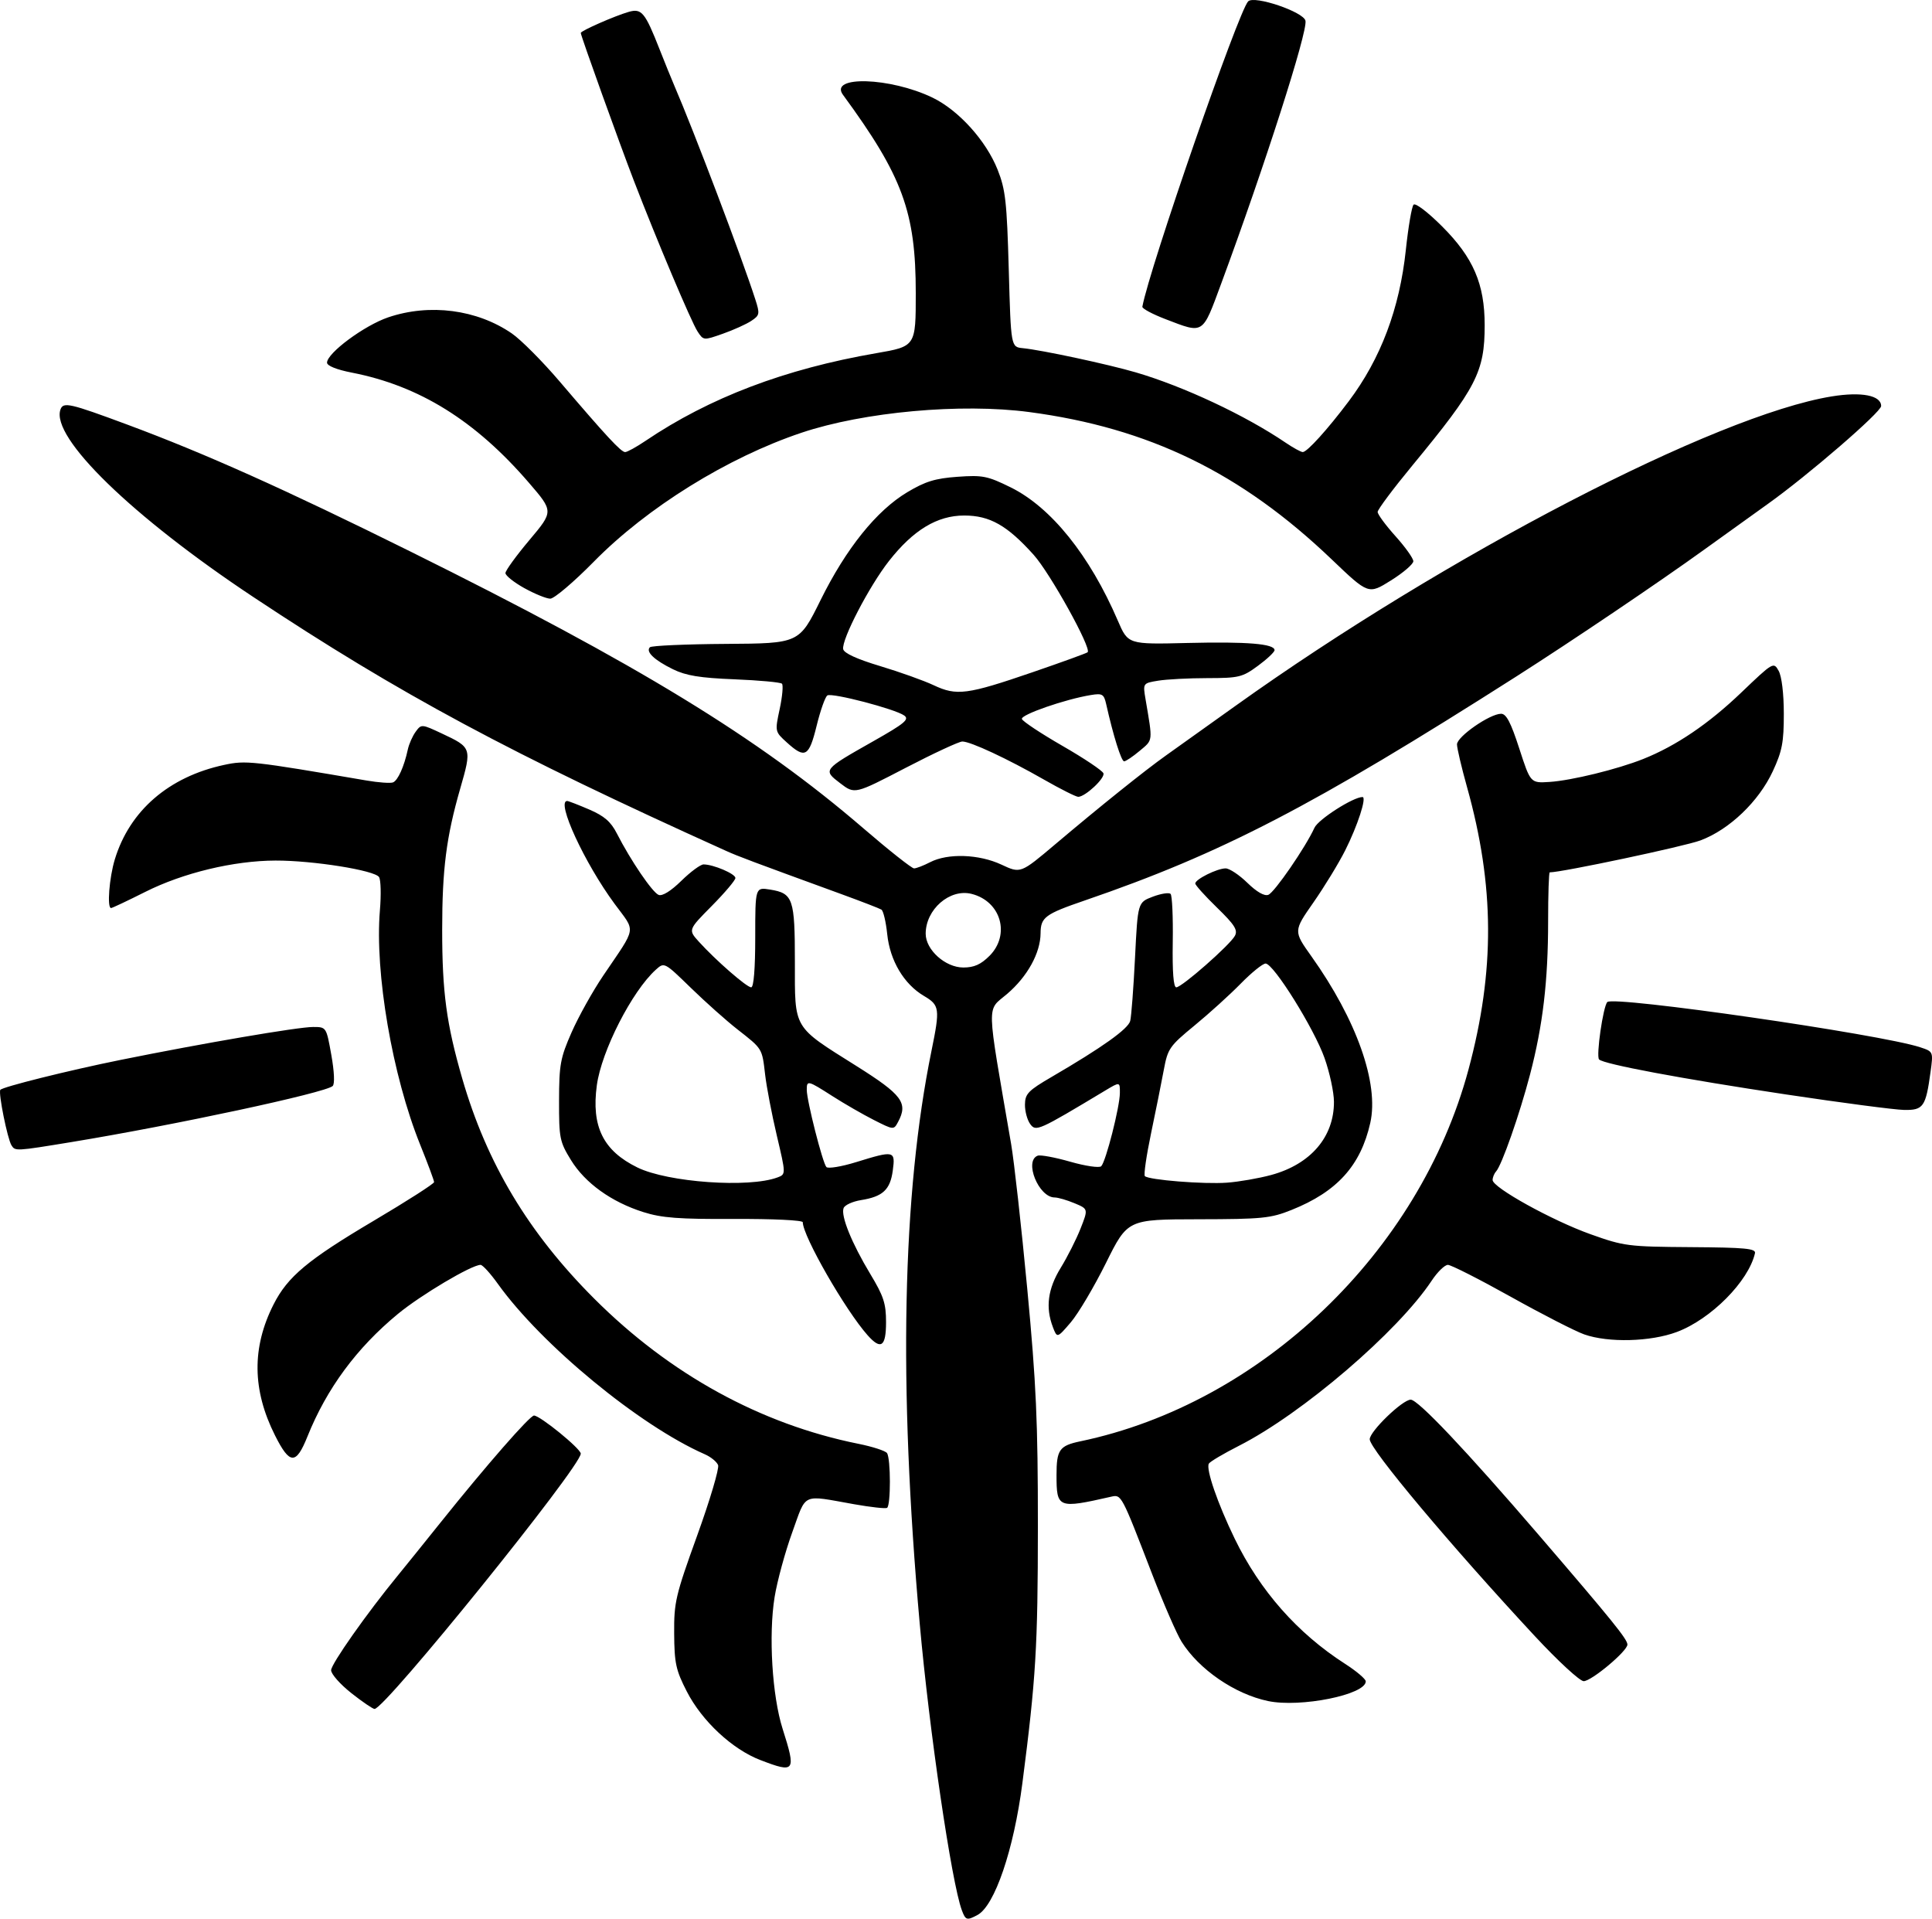
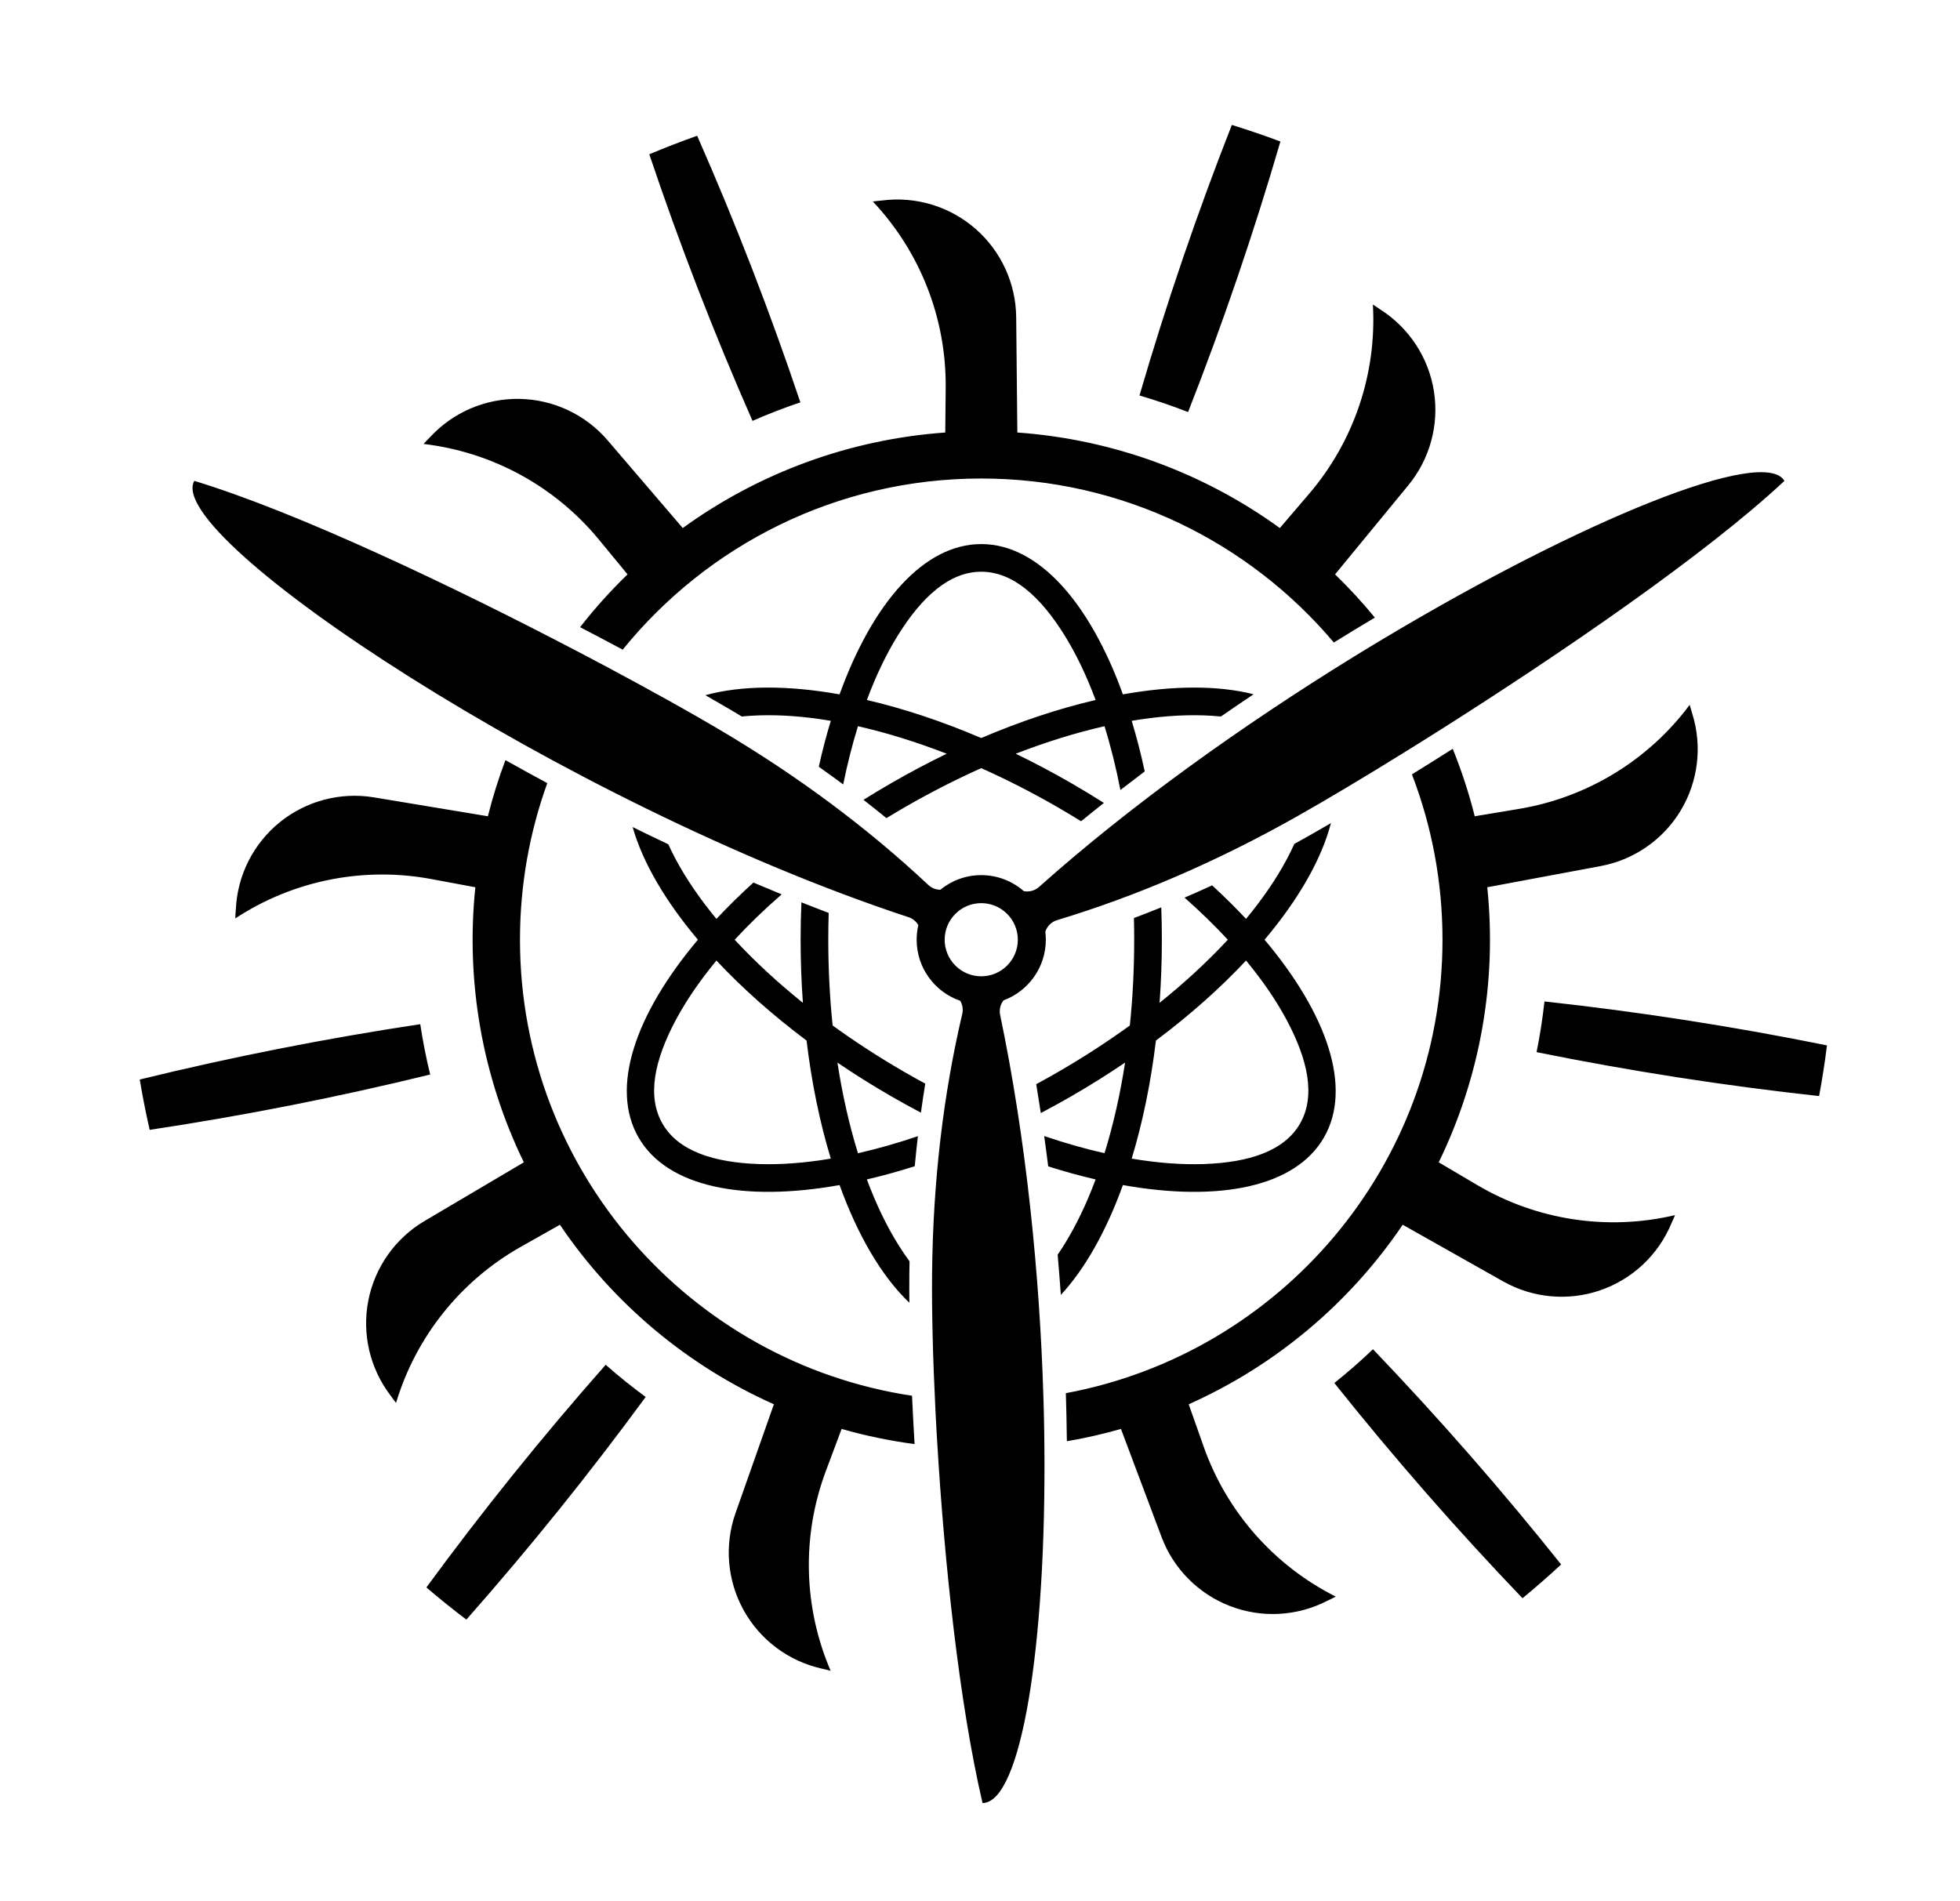
- <svg xmlns="http://www.w3.org/2000/svg" width="191.308mm" height="189.973mm" viewBox="0 0 191.308 189.973" version="1.1" id="svg5" xml:space="preserve">
-   <defs id="defs2" />
-   <g id="layer1" transform="translate(-9.518237,-46.37749)">
-     <path style="fill:#000000;stroke-width:0.393" d="m 104.758,235.509 c -1.013,-2.723 -3.218,-17.729 -4.168,-28.363 -2.121,-23.736 -1.735,-42.528 1.166,-56.727 0.855,-4.183 0.809,-4.511 -0.748,-5.43 -1.983,-1.17 -3.366,-3.497 -3.637,-6.12 -0.126,-1.217 -0.384,-2.309 -0.574,-2.427 -0.19,-0.118 -1.976,-0.808 -3.968,-1.535 -8.989,-3.28 -10.214,-3.74 -11.396,-4.273 C 60.055,120.988 49.092,115.103 34.639,105.515 22.597,97.526 14.518,89.673 15.507,86.92 c 0.276,-0.767 0.902,-0.625 6.664,1.517 7.681,2.855 15.529,6.374 27.954,12.532 22.581,11.192 34.469,18.454 44.877,27.416 2.54,2.187 4.801,3.975 5.025,3.975 0.224,0 0.94,-0.275 1.59,-0.612 1.754,-0.907 4.844,-0.801 7.071,0.242 1.888,0.884 1.888,0.884 5.336,-2.03 4.438,-3.751 8.86,-7.297 10.959,-8.788 0.912,-0.648 4.012,-2.86 6.888,-4.916 20.853,-14.907 47.552,-28.761 59.028,-30.629 2.946,-0.479 4.891,-0.1 4.891,0.954 0,0.603 -7.267,6.88 -11.246,9.712 -1.327,0.945 -4.153,2.975 -6.281,4.511 -4.418,3.189 -13.107,9.055 -18.59,12.549 -20.17,12.854 -29.183,17.531 -42.739,22.182 -3.946,1.354 -4.367,1.667 -4.378,3.254 -0.014,1.948 -1.302,4.281 -3.312,6 -2.051,1.753 -2.086,0.438 0.396,14.857 0.297,1.727 1.016,8.175 1.597,14.329 0.89,9.421 1.056,13.142 1.053,23.554 -0.003,11.879 -0.197,15.079 -1.537,25.424 -0.854,6.59 -2.741,12.123 -4.445,13.035 -1.053,0.563 -1.177,0.525 -1.55,-0.478 z m 2.734,-94.482 c 2.099,-2.099 1.145,-5.412 -1.771,-6.144 -2.154,-0.541 -4.541,1.534 -4.541,3.947 0,1.596 1.95,3.344 3.729,3.344 1.062,0 1.732,-0.298 2.582,-1.148 z M 84.811,220.649 c -2.785,-1.071 -5.784,-3.866 -7.283,-6.789 -1.084,-2.112 -1.232,-2.792 -1.253,-5.733 -0.022,-3.112 0.132,-3.767 2.278,-9.71 1.266,-3.505 2.198,-6.643 2.072,-6.972 -0.126,-0.329 -0.72,-0.814 -1.32,-1.077 -6.46,-2.837 -16.164,-10.83 -20.499,-16.886 -0.734,-1.026 -1.5,-1.865 -1.702,-1.865 -0.891,0 -5.905,2.976 -8.19,4.861 -4.081,3.366 -7.045,7.384 -8.953,12.136 -1.133,2.821 -1.75,2.799 -3.214,-0.117 -2.256,-4.491 -2.301,-8.7 -0.14,-12.964 1.394,-2.752 3.381,-4.411 9.908,-8.277 3.293,-1.95 5.987,-3.676 5.987,-3.834 0,-0.159 -0.621,-1.829 -1.381,-3.713 -2.754,-6.83 -4.505,-17.025 -3.984,-23.197 0.129,-1.528 0.092,-3.007 -0.082,-3.288 -0.415,-0.671 -6.53,-1.648 -10.256,-1.639 -4.13,0.01 -9.15,1.217 -12.901,3.104 -1.747,0.878 -3.269,1.597 -3.382,1.597 -0.412,0 -0.182,-2.993 0.369,-4.809 1.465,-4.829 5.351,-8.189 10.829,-9.364 2.152,-0.462 2.735,-0.398 14.102,1.546 1.181,0.202 2.357,0.286 2.614,0.188 0.485,-0.186 1.106,-1.564 1.472,-3.264 0.116,-0.54 0.466,-1.329 0.777,-1.755 0.559,-0.765 0.588,-0.763 2.581,0.171 2.975,1.394 2.988,1.433 1.831,5.454 -1.38,4.795 -1.788,7.99 -1.788,13.991 0,6.175 0.422,9.308 1.979,14.696 2.435,8.427 6.562,15.31 13.093,21.837 7.484,7.478 16.461,12.409 26.135,14.355 1.402,0.282 2.679,0.695 2.838,0.918 0.38,0.534 0.385,5.22 0.005,5.429 -0.162,0.089 -1.619,-0.072 -3.239,-0.359 -5.289,-0.937 -4.705,-1.202 -6.152,2.795 -0.703,1.943 -1.487,4.821 -1.742,6.394 -0.609,3.763 -0.244,9.786 0.791,13.038 1.356,4.262 1.241,4.423 -2.2,3.1 z m -40.518,-6.643 c -1.099,-0.869 -1.993,-1.884 -1.987,-2.257 0.011,-0.625 3.54,-5.64 6.566,-9.327 0.703,-0.857 2.621,-3.236 4.263,-5.287 4.538,-5.668 8.846,-10.599 9.261,-10.599 0.598,0 4.63,3.284 4.63,3.771 0,1.294 -19.373,25.279 -20.419,25.279 -0.174,0 -1.216,-0.711 -2.315,-1.579 z m 90.784,0.798 c -3.29,-0.691 -6.835,-3.124 -8.558,-5.875 -0.479,-0.765 -1.79,-3.776 -2.913,-6.69 -3.059,-7.937 -3.039,-7.9 -4.07,-7.666 -5.266,1.196 -5.4,1.143 -5.4,-2.148 0,-2.5 0.285,-2.905 2.355,-3.337 17.903,-3.738 33.572,-18.741 38.435,-36.8 2.635,-9.786 2.592,-18.214 -0.141,-27.975 -0.544,-1.943 -0.992,-3.846 -0.994,-4.229 -0.005,-0.768 3.256,-3.034 4.367,-3.034 0.515,0 0.962,0.855 1.798,3.435 1.113,3.435 1.113,3.435 2.992,3.315 2.18,-0.14 6.744,-1.258 9.289,-2.275 3.258,-1.303 6.454,-3.467 9.688,-6.561 3.178,-3.04 3.216,-3.062 3.718,-2.161 0.303,0.544 0.509,2.254 0.51,4.247 0.002,2.829 -0.164,3.696 -1.091,5.692 -1.39,2.994 -4.3,5.776 -7.16,6.846 -1.583,0.592 -13.717,3.164 -14.928,3.164 -0.088,0 -0.16,2.169 -0.16,4.819 0,5.937 -0.519,10.338 -1.792,15.202 -1.033,3.946 -2.795,8.974 -3.364,9.598 -0.187,0.205 -0.34,0.586 -0.34,0.846 0,0.746 5.896,4.009 9.696,5.366 3.314,1.183 3.72,1.236 9.933,1.278 5.396,0.037 6.456,0.138 6.349,0.605 -0.639,2.784 -4.359,6.531 -7.739,7.796 -2.599,0.973 -6.779,1.081 -9.168,0.239 -0.895,-0.316 -4.17,-1.994 -7.278,-3.729 -3.108,-1.735 -5.907,-3.155 -6.221,-3.155 -0.314,0 -1.034,0.701 -1.601,1.557 -3.341,5.048 -12.821,13.172 -19.086,16.355 -1.517,0.771 -2.859,1.564 -2.982,1.764 -0.318,0.515 0.866,3.953 2.567,7.453 2.498,5.141 6.206,9.344 10.908,12.365 1.134,0.728 2.061,1.513 2.061,1.744 0,1.32 -6.469,2.623 -9.679,1.949 z m 26.464,-6.383 c -8.368,-9.001 -16.392,-18.564 -16.392,-19.536 0,-0.784 3.248,-3.921 4.059,-3.921 0.728,0 5.459,4.999 12.638,13.351 7.332,8.531 8.82,10.37 8.82,10.897 0,0.646 -3.559,3.624 -4.331,3.624 -0.378,0 -2.535,-1.987 -4.794,-4.416 z M 95.429,178.585 c -2.208,-2.485 -6.418,-9.824 -6.418,-11.189 0,-0.201 -2.958,-0.343 -6.772,-0.325 -5.519,0.025 -7.189,-0.101 -9.024,-0.682 -3.156,-1 -5.759,-2.871 -7.158,-5.146 -1.119,-1.82 -1.189,-2.166 -1.181,-5.889 0.007,-3.568 0.128,-4.229 1.242,-6.762 0.679,-1.544 2.088,-4.071 3.133,-5.616 3.363,-4.974 3.245,-4.231 1.127,-7.104 -2.983,-4.046 -5.815,-10.187 -4.699,-10.187 0.122,0 1.103,0.379 2.181,0.843 1.494,0.643 2.145,1.207 2.743,2.379 1.361,2.667 3.522,5.843 4.136,6.079 0.367,0.141 1.221,-0.39 2.246,-1.396 0.91,-0.893 1.9,-1.623 2.2,-1.623 0.97,0 3.154,0.931 3.154,1.344 0,0.221 -1.054,1.466 -2.341,2.767 -2.341,2.366 -2.341,2.366 -1.274,3.544 1.67,1.843 4.734,4.515 5.177,4.515 0.252,0 0.401,-1.842 0.401,-4.959 0,-4.959 0,-4.959 1.471,-4.72 2.279,0.37 2.455,0.886 2.455,7.18 0,6.714 -0.243,6.303 6.085,10.282 4.547,2.859 5.142,3.658 4.133,5.544 -0.429,0.801 -0.437,0.801 -2.393,-0.19 -1.079,-0.547 -2.92,-1.607 -4.09,-2.355 -2.468,-1.579 -2.558,-1.601 -2.558,-0.63 0,1.071 1.575,7.261 1.944,7.642 0.173,0.179 1.504,-0.042 2.956,-0.491 3.77,-1.164 3.883,-1.138 3.617,0.839 -0.255,1.899 -0.987,2.58 -3.144,2.925 -0.834,0.133 -1.611,0.489 -1.726,0.791 -0.294,0.765 0.806,3.479 2.645,6.529 1.319,2.187 1.558,2.918 1.558,4.764 0,2.433 -0.5,2.789 -1.826,1.297 z m -8.921,-15.626 c 0.834,-0.315 0.834,-0.315 -0.067,-4.136 -0.496,-2.102 -1.017,-4.82 -1.159,-6.041 -0.305,-2.624 -0.249,-2.533 -2.749,-4.488 -1.08,-0.844 -3.149,-2.688 -4.599,-4.098 -2.636,-2.563 -2.636,-2.563 -3.478,-1.802 -2.358,2.13 -5.379,8.049 -5.839,11.443 -0.554,4.084 0.629,6.479 4.02,8.138 3.016,1.476 11.053,2.045 13.87,0.983 z m 27.267,14.815 c -0.746,-1.938 -0.501,-3.788 0.775,-5.862 0.66,-1.073 1.544,-2.823 1.965,-3.89 0.765,-1.94 0.765,-1.94 -0.599,-2.509 -0.75,-0.313 -1.634,-0.57 -1.965,-0.57 -1.582,0 -3.052,-3.616 -1.681,-4.137 0.27,-0.102 1.72,0.166 3.223,0.597 1.512,0.433 2.882,0.633 3.068,0.448 0.46,-0.46 1.84,-5.875 1.848,-7.252 0.007,-1.118 0.007,-1.118 -1.465,-0.234 -6.626,3.982 -6.849,4.081 -7.416,3.306 -0.293,-0.401 -0.527,-1.27 -0.518,-1.931 0.014,-1.062 0.321,-1.379 2.65,-2.737 5.015,-2.925 7.573,-4.748 7.774,-5.543 0.111,-0.439 0.325,-3.259 0.475,-6.266 0.273,-5.467 0.273,-5.467 1.754,-6.03 0.815,-0.309 1.609,-0.434 1.767,-0.277 0.157,0.157 0.254,2.303 0.215,4.768 -0.046,2.961 0.072,4.482 0.349,4.482 0.548,0 5.318,-4.191 5.805,-5.101 0.306,-0.572 -0.025,-1.093 -1.774,-2.794 -1.183,-1.15 -2.151,-2.224 -2.151,-2.387 0,-0.415 2.172,-1.495 3.006,-1.495 0.379,0 1.347,0.642 2.151,1.427 0.928,0.906 1.686,1.34 2.078,1.19 0.609,-0.234 3.691,-4.713 4.569,-6.641 0.379,-0.831 3.835,-3.042 4.756,-3.042 0.438,0 -0.48,2.831 -1.712,5.28 -0.646,1.284 -2.064,3.608 -3.151,5.165 -1.975,2.829 -1.975,2.829 -0.202,5.32 4.485,6.297 6.715,12.605 5.834,16.505 -0.955,4.232 -3.289,6.812 -7.798,8.616 -2.07,0.829 -2.886,0.91 -9.25,0.921 -6.98,0.012 -6.98,0.012 -9.122,4.326 -1.178,2.372 -2.749,5.02 -3.489,5.884 -1.346,1.57 -1.346,1.57 -1.771,0.465 z m 21.617,-15.057 c 3.909,-1.063 6.232,-3.774 6.215,-7.255 -0.004,-0.939 -0.422,-2.88 -0.928,-4.314 -1.032,-2.924 -5.05,-9.367 -5.841,-9.367 -0.283,0 -1.391,0.895 -2.462,1.989 -1.071,1.094 -3.13,2.961 -4.576,4.148 -2.475,2.034 -2.651,2.288 -3.041,4.39 -0.227,1.227 -0.793,4.045 -1.258,6.263 -0.464,2.218 -0.743,4.134 -0.618,4.258 0.381,0.381 5.845,0.817 8.133,0.649 1.188,-0.087 3.157,-0.43 4.376,-0.761 z M 10.654,159.778 c -0.398,-0.644 -1.309,-5.16 -1.106,-5.487 0.176,-0.285 6.762,-1.927 11.885,-2.963 8.211,-1.661 17.589,-3.265 19.084,-3.265 1.314,0 1.314,0 1.808,2.761 0.297,1.664 0.351,2.89 0.134,3.086 -0.747,0.675 -15.629,3.866 -25.877,5.549 -5.525,0.907 -5.562,0.909 -5.927,0.319 z m 175.715,-5.036 c -10.342,-1.553 -18.064,-2.999 -18.51,-3.467 -0.309,-0.324 0.398,-5.243 0.817,-5.682 0.605,-0.636 27.067,3.188 30.974,4.476 1.307,0.431 1.307,0.431 1.031,2.451 -0.472,3.45 -0.71,3.791 -2.623,3.756 -0.923,-0.017 -6.183,-0.707 -11.689,-1.534 z m -73.482,-31.177 c -3.627,-2.072 -7.263,-3.768 -8.078,-3.768 -0.327,0 -2.858,1.176 -5.625,2.614 -5.03,2.614 -5.03,2.614 -6.46,1.523 -1.742,-1.329 -1.74,-1.331 3.291,-4.178 3.083,-1.745 3.568,-2.148 3.044,-2.53 -0.876,-0.64 -7.145,-2.28 -7.613,-1.991 -0.212,0.131 -0.69,1.477 -1.061,2.99 -0.757,3.091 -1.141,3.308 -2.947,1.672 -1.192,-1.08 -1.192,-1.08 -0.713,-3.324 0.263,-1.234 0.364,-2.359 0.223,-2.5 -0.141,-0.141 -2.251,-0.336 -4.691,-0.434 -3.445,-0.139 -4.809,-0.362 -6.11,-1 -1.844,-0.905 -2.714,-1.735 -2.275,-2.174 0.157,-0.157 3.547,-0.307 7.533,-0.333 7.248,-0.048 7.248,-0.048 9.358,-4.318 2.536,-5.133 5.547,-8.88 8.599,-10.703 1.788,-1.068 2.764,-1.367 4.967,-1.525 2.494,-0.178 2.969,-0.084 5.261,1.044 4,1.969 7.838,6.74 10.615,13.197 1.014,2.358 1.014,2.358 6.897,2.214 5.913,-0.144 8.623,0.079 8.623,0.711 0,0.187 -0.741,0.886 -1.648,1.552 -1.536,1.13 -1.875,1.212 -5.005,1.216 -1.847,0.002 -4.04,0.117 -4.874,0.255 -1.516,0.25 -1.516,0.25 -1.243,1.86 0.718,4.232 0.748,3.967 -0.573,5.078 -0.684,0.575 -1.383,1.046 -1.554,1.046 -0.278,0 -1.071,-2.527 -1.77,-5.642 -0.228,-1.015 -0.379,-1.107 -1.513,-0.923 -2.544,0.413 -6.978,1.952 -6.837,2.374 0.079,0.238 1.893,1.439 4.03,2.669 2.137,1.23 3.957,2.45 4.044,2.71 0.162,0.486 -1.787,2.308 -2.49,2.328 -0.216,0.007 -1.75,-0.764 -3.408,-1.711 z m -1.12,-10.629 c 2.907,-0.997 5.36,-1.888 5.451,-1.978 0.402,-0.402 -3.72,-7.837 -5.351,-9.65 -2.619,-2.914 -4.34,-3.887 -6.872,-3.887 -2.672,0 -5.041,1.432 -7.454,4.507 -1.956,2.492 -4.712,7.802 -4.529,8.726 0.079,0.397 1.364,0.986 3.655,1.674 1.943,0.584 4.328,1.436 5.3,1.894 2.283,1.077 3.304,0.943 9.801,-1.286 z m -50.334,-8.328 c -1.026,-0.571 -1.865,-1.24 -1.865,-1.488 0,-0.247 1.072,-1.724 2.382,-3.28 C 64.332,97.01 64.332,97.01 61.888,94.173 56.593,88.026 51.044,84.575 44.355,83.272 c -1.497,-0.292 -2.454,-0.676 -2.454,-0.985 0,-0.95 3.7,-3.69 6.063,-4.49 4.104,-1.389 8.786,-0.777 12.237,1.597 0.901,0.62 3.026,2.754 4.722,4.742 4.651,5.452 6.091,7.004 6.498,7.004 0.203,0 1.108,-0.499 2.011,-1.108 6.348,-4.286 13.81,-7.122 22.84,-8.682 3.926,-0.678 3.926,-0.678 3.926,-5.946 0,-8.036 -1.3,-11.579 -7.208,-19.639 -1.411,-1.926 4.685,-1.736 8.858,0.275 2.593,1.25 5.314,4.262 6.458,7.147 0.779,1.965 0.913,3.174 1.101,9.893 0.213,7.655 0.213,7.655 1.391,7.771 1.885,0.186 8.425,1.588 11.195,2.399 4.742,1.39 10.84,4.251 14.831,6.96 0.752,0.51 1.515,0.928 1.695,0.928 0.429,0 2.456,-2.24 4.555,-5.033 3.168,-4.216 5.034,-9.165 5.652,-14.988 0.241,-2.267 0.584,-4.28 0.764,-4.474 0.184,-0.199 1.417,0.74 2.835,2.159 3.084,3.087 4.207,5.695 4.207,9.774 0,4.623 -0.813,6.199 -7.164,13.895 -1.889,2.289 -3.435,4.357 -3.435,4.596 0,0.239 0.795,1.318 1.767,2.399 0.972,1.081 1.767,2.197 1.767,2.481 0,0.284 -1,1.142 -2.222,1.906 -2.222,1.39 -2.222,1.39 -5.865,-2.092 -8.965,-8.57 -18.082,-13.011 -29.943,-14.584 -6.75,-0.895 -16.382,-0.021 -22.55,2.046 -7.324,2.455 -15.29,7.399 -20.566,12.766 -1.987,2.021 -3.931,3.67 -4.318,3.665 -0.388,-0.005 -1.544,-0.477 -2.57,-1.047 z M 78.59,79.196 c -0.622,-0.949 -4.019,-8.991 -6.314,-14.947 -1.433,-3.72 -5.25,-14.34 -5.25,-14.609 0,-0.21 3.369,-1.691 4.746,-2.086 1.284,-0.368 1.616,0.036 3.072,3.74 0.509,1.295 1.155,2.885 1.434,3.533 1.941,4.497 6.697,17.044 8.027,21.179 0.468,1.455 0.444,1.587 -0.396,2.145 -0.492,0.327 -1.758,0.898 -2.812,1.27 -1.911,0.673 -1.919,0.672 -2.507,-0.224 z m 46.34,-1.218 c -1.295,-0.496 -2.328,-1.049 -2.295,-1.23 0.704,-3.83 9.513,-29.251 10.477,-30.236 0.604,-0.616 5.505,1.046 5.676,1.925 0.216,1.11 -4.035,14.364 -8.345,26.019 -1.89,5.111 -1.692,4.985 -5.513,3.522 z" id="path195" />
+ <svg xmlns="http://www.w3.org/2000/svg" width="100%" height="100%" viewBox="0 0 729 707" version="1.1" xml:space="preserve" style="fill-rule:evenodd;clip-rule:evenodd;stroke-linejoin:round;stroke-miterlimit:2;">
+   <g transform="matrix(1,0,0,1,-8351,-319)">
+     <g transform="matrix(2.06957,0,0,1,-6139.49,0)">
+       <rect id="Artboard3" x="5757.28" y="0" width="1832.95" height="2480.32" style="fill:none;" />
+       <g id="Artboard31">
+         <g transform="matrix(0.483192,0,0,1,2966.55,0)">
+           <path d="M8865.83,556.439C8939.77,512.223 9007.13,484.92 9014.71,497.876C8985.33,525.372 8930.67,562.698 8886.06,590.899L8886.02,590.924L8885.88,591.011L8884.72,591.742L8884.28,592.023L8884.1,592.135L8883.86,592.287L8883.2,592.703L8882.45,593.175L8882.19,593.335L8882.04,593.43L8881.68,593.657L8880.36,594.485L8880.29,594.53C8879.69,594.907 8879.09,595.282 8878.49,595.657L8878.43,595.697L8878.22,595.828L8877.19,596.47L8876.76,596.736L8876.56,596.859L8876.31,597.017L8875.71,597.391L8874.98,597.846L8874.72,598.008L8874.57,598.099C8858.34,608.186 8844.01,616.706 8833.57,622.605C8803.07,639.82 8773.33,652.456 8744.22,661.257C8742.09,661.891 8740.48,663.518 8739.81,665.534C8739.93,666.524 8739.99,667.532 8739.99,668.554C8739.99,678.897 8733.44,687.721 8724.27,691.102C8723.09,692.601 8722.59,694.582 8723,696.542C8732.69,742.873 8737.71,793.041 8739.09,838.566C8739.14,840.057 8739.18,841.543 8739.22,843.023L8739.22,843.062L8739.22,843.108C8739.26,844.562 8739.29,846.01 8739.32,847.462L8739.32,847.524L8739.32,847.6C8739.35,849.041 8739.38,850.475 8739.4,851.897L8739.4,851.952L8739.4,852.022C8739.42,853.47 8739.44,854.912 8739.45,856.343C8740.2,931.303 8730.84,989.611 8716.45,989.691C8707.73,952.247 8702.23,899.84 8699.57,855.055L8699.55,854.819L8699.53,854.501L8699.5,853.849L8699.44,852.869L8699.42,852.552L8699.41,852.426C8699.38,851.761 8699.34,851.097 8699.3,850.436L8699.29,850.298L8699.28,849.978L8699.23,849.054L8699.19,848.366L8699.17,848.058L8699.16,847.849C8699.12,847.177 8699.09,846.506 8699.05,845.835L8698.98,844.326L8698.95,843.809L8698.94,843.625L8698.93,843.422C8697.96,823.98 8697.56,806.469 8697.68,792.953C8698.02,757.915 8701.96,725.82 8708.9,696.192C8709.31,694.474 8709.01,692.721 8708.16,691.275C8698.73,688.031 8691.95,679.078 8691.95,668.554C8691.95,666.682 8692.16,664.86 8692.57,663.111C8691.77,661.751 8690.49,660.683 8688.91,660.167C8561.2,618.12 8411.41,518.712 8423.28,497.876C8461.87,509.595 8519.95,537.311 8565.6,561.204L8565.7,561.256L8565.85,561.332L8566.67,561.76L8567.56,562.227L8567.7,562.301L8567.78,562.345C8569.06,563.018 8570.33,563.687 8571.59,564.353L8571.63,564.374L8571.74,564.431L8572.83,565.008L8573.4,565.31L8573.57,565.401L8573.76,565.498L8574.35,565.811L8575.29,566.314L8575.5,566.423L8575.59,566.47C8576.19,566.793 8576.8,567.116 8577.4,567.438C8593.71,576.142 8607.85,584.053 8618.1,590.104C8648.26,607.905 8674.07,627.344 8696.25,648.155C8697.5,649.338 8699.12,649.957 8700.75,649.974C8704.9,646.574 8710.2,644.532 8715.97,644.532C8722.03,644.532 8727.56,646.777 8731.79,650.479C8733.79,650.865 8735.91,650.321 8737.5,648.895C8771.76,618.297 8813.52,588.576 8854.17,563.516L8854.32,563.423L8854.47,563.332L8855,563.007L8856.16,562.292L8856.22,562.255L8856.24,562.244C8856.84,561.877 8857.43,561.512 8858.03,561.149L8858.12,561.094L8858.33,560.968L8859.18,560.451L8859.78,560.08L8860.02,559.94L8860.19,559.835C8861.35,559.133 8862.5,558.435 8863.65,557.744L8863.8,557.652L8864.05,557.501L8864.73,557.095L8865.45,556.666L8865.69,556.519L8865.83,556.439ZM8539,601.751C8544.11,604.616 8549.3,607.47 8554.57,610.304C8548,628.499 8544.41,648.111 8544.41,668.554C8544.41,754.492 8607.74,825.756 8690.23,838.192C8690.49,844.006 8690.81,850.018 8691.18,856.169C8682.05,854.961 8672.97,853.082 8664.04,850.532C8664.04,850.532 8661.03,858.583 8658.18,866.18C8649.16,890.248 8649.8,916.873 8659.95,940.483C8659.95,940.484 8659.96,940.485 8659.96,940.487C8659.1,940.309 8657.96,940.032 8656.61,939.674C8644.27,936.912 8633.71,929.003 8627.59,917.943C8621.47,906.884 8620.38,893.734 8624.59,881.816C8631.78,861.374 8638.85,841.362 8638.85,841.362C8606.61,826.964 8579.04,803.83 8559.26,774.577C8559.26,774.577 8551.77,778.805 8544.71,782.794C8522.33,795.434 8505.7,816.238 8498.31,840.856C8498.31,840.857 8498.31,840.858 8498.31,840.859C8497.76,840.171 8497.07,839.228 8496.26,838.084C8488.59,828.04 8485.58,815.192 8488,802.785C8490.42,790.379 8498.04,779.602 8508.92,773.178C8527.58,762.144 8545.85,751.358 8545.85,751.358C8530.41,719.603 8524.16,684.16 8527.81,649.038C8527.81,649.038 8519.36,647.465 8511.38,645.98C8486.11,641.276 8460,646.526 8438.52,660.631C8438.51,660.632 8438.51,660.632 8438.51,660.633C8438.54,659.756 8438.61,658.589 8438.73,657.194C8439.31,644.568 8445.26,632.792 8455.09,624.844C8464.92,616.896 8477.68,613.535 8490.15,615.611C8511.53,619.148 8532.47,622.634 8532.47,622.634C8534.25,615.53 8536.43,608.558 8539,601.751ZM8509.6,909.49C8514.43,913.628 8519.39,917.62 8524.47,921.459C8547.95,894.857 8570.18,867.248 8591.16,838.632C8586.02,834.868 8581.06,830.875 8576.29,826.663C8552.81,853.265 8530.58,880.874 8509.6,909.49ZM8891.34,597.544C8894.63,605.68 8897.37,614.06 8899.52,622.634C8899.52,622.634 8908,621.222 8916,619.889C8941.36,615.667 8964.1,601.803 8979.46,581.199C8979.46,581.199 8979.47,581.198 8979.47,581.197C8979.74,582.029 8980.07,583.152 8980.44,584.503C8984.21,596.566 8982.64,609.668 8976.13,620.498C8969.61,631.329 8958.77,638.851 8946.34,641.165C8925.04,645.154 8904.18,649.038 8904.18,649.038C8907.83,684.16 8901.58,719.603 8886.13,751.358C8886.13,751.358 8893.54,755.727 8900.52,759.851C8922.66,772.914 8948.99,776.91 8974.01,771.004C8974.01,771.005 8974.01,771.004 8974.01,771.004C8973.69,771.819 8973.22,772.89 8972.63,774.16C8967.77,785.828 8958.14,794.857 8946.19,798.964C8934.24,803.072 8921.1,801.865 8910.09,795.65C8891.21,785.014 8872.73,774.577 8872.73,774.577C8852.95,803.83 8825.38,826.964 8793.14,841.362C8793.14,841.362 8796,849.468 8798.7,857.118C8807.26,881.354 8824.86,901.341 8847.82,912.896C8847.83,912.898 8847.83,912.898 8847.83,912.899C8847.06,913.315 8846.01,913.833 8844.74,914.428C8833.52,920.241 8820.34,920.972 8808.54,916.434C8796.75,911.897 8787.45,902.526 8783.02,890.69C8775.39,870.406 8767.94,850.532 8767.94,850.532C8761.3,852.428 8754.58,853.954 8747.82,855.108C8747.75,849.241 8747.63,843.276 8747.44,837.229C8827.12,822.434 8887.53,752.494 8887.53,668.554C8887.53,646.88 8883.5,626.14 8876.16,607.048C8881.05,604.021 8886.13,600.843 8891.34,597.544ZM8917.29,913.508C8922.2,909.466 8926.99,905.278 8931.66,900.948C8909.53,873.204 8886.2,846.517 8861.67,820.886C8857.07,825.288 8852.27,829.479 8847.3,833.447C8869.42,861.191 8892.75,887.878 8917.29,913.508ZM8586.31,626.648C8590.7,628.811 8595.13,630.948 8599.58,633.053C8600.42,634.906 8601.35,636.783 8602.36,638.681C8606.22,645.907 8611.31,653.342 8617.48,660.807C8621.72,656.277 8626.31,651.761 8631.24,647.297C8634.74,648.787 8638.24,650.249 8641.74,651.682C8635.36,657.233 8629.51,662.884 8624.27,668.554C8631.61,676.491 8640.13,684.388 8649.64,692.03C8649.08,684.391 8648.79,676.547 8648.79,668.554C8648.79,663.863 8648.89,659.223 8649.09,654.645C8652.47,655.99 8655.85,657.305 8659.23,658.588C8659.13,661.88 8659.08,665.204 8659.08,668.554C8659.08,679.528 8659.64,690.212 8660.7,700.463C8669.05,706.511 8678.02,712.339 8687.52,717.826C8690.07,719.293 8692.61,720.715 8695.15,722.092C8694.57,725.656 8694.03,729.253 8693.53,732.882C8689.81,730.927 8686.09,728.877 8682.38,726.733C8675.46,722.737 8668.81,718.562 8662.48,714.257C8664.34,726.321 8666.92,737.645 8670.12,747.973C8677.32,746.339 8684.78,744.223 8692.41,741.636C8691.98,745.325 8691.59,749.048 8691.24,752.808C8685.18,754.736 8679.23,756.376 8673.43,757.725C8676.81,766.803 8680.71,774.924 8685.04,781.878C8686.42,784.106 8687.85,786.213 8689.3,788.183C8689.27,789.737 8689.25,791.301 8689.23,792.871C8689.2,796.215 8689.2,799.8 8689.24,803.59C8679.02,793.858 8670.11,778.715 8663.28,759.816C8627.64,766.181 8599.19,760.625 8588.52,742.14C8577.84,723.654 8587.26,696.242 8610.59,668.554C8598.41,654.101 8590.02,639.723 8586.31,626.648ZM8846.03,625.194C8842.54,638.649 8833.99,653.561 8821.35,668.554C8844.69,696.242 8854.1,723.654 8843.43,742.14C8832.75,760.625 8804.31,766.181 8768.66,759.816C8762.48,776.924 8754.59,790.954 8745.58,800.679C8745.22,795.718 8744.83,790.732 8744.39,785.728C8745.24,784.489 8746.08,783.205 8746.9,781.878C8751.23,774.924 8755.13,766.803 8758.51,757.725C8752.77,756.391 8746.88,754.77 8740.88,752.867C8740.41,749.103 8739.91,745.341 8739.38,741.585C8747.06,744.194 8754.57,746.328 8761.82,747.973C8765.02,737.644 8767.61,726.32 8769.47,714.257C8763.13,718.562 8756.48,722.737 8749.56,726.733C8745.75,728.932 8741.94,731.032 8738.13,733.032C8737.58,729.441 8737.01,725.861 8736.42,722.293C8739.09,720.853 8741.75,719.364 8744.42,717.826C8753.92,712.339 8762.9,706.511 8771.24,700.463C8772.31,690.212 8772.86,679.528 8772.86,668.554C8772.86,665.849 8772.83,663.162 8772.76,660.494C8776.14,659.222 8779.53,657.898 8782.93,656.521C8783.08,660.489 8783.15,664.503 8783.15,668.554C8783.15,676.547 8782.86,684.391 8782.3,692.03C8791.82,684.387 8800.33,676.49 8807.68,668.554C8802.81,663.298 8797.44,658.06 8791.59,652.901C8795,651.435 8798.42,649.914 8801.84,648.338C8806.34,652.462 8810.55,656.628 8814.46,660.807C8820.64,653.342 8825.72,645.907 8829.58,638.681C8830.62,636.734 8831.57,634.809 8832.43,632.908C8834.19,631.942 8835.95,630.961 8837.72,629.965C8840.27,628.525 8843.05,626.929 8846.03,625.194ZM8814.46,676.301C8820.64,683.766 8825.72,691.201 8829.58,698.427C8837.48,713.219 8840.43,726.761 8834.52,736.997C8828.61,747.233 8815.4,751.448 8798.65,752.005C8790.46,752.277 8781.48,751.591 8771.93,749.978C8775.96,736.694 8779.04,721.9 8780.94,706.066C8793.71,696.5 8804.98,686.436 8814.46,676.301ZM8617.48,676.301C8626.96,686.439 8638.24,696.502 8651,706.066C8652.9,721.904 8655.98,736.701 8660.02,749.978C8650.47,751.591 8641.48,752.277 8633.3,752.005C8616.54,751.448 8603.34,747.233 8597.42,736.997C8591.51,726.761 8594.47,713.219 8602.36,698.427C8606.22,691.201 8611.31,683.766 8617.48,676.301ZM8402.99,720.558C8404.03,726.835 8405.26,733.079 8406.68,739.282C8441.77,733.997 8476.55,727.137 8511.01,718.701C8509.5,712.518 8508.27,706.271 8507.32,699.977C8472.23,705.262 8437.45,712.123 8402.99,720.558ZM9027.6,726.714C9028.77,720.459 9029.75,714.17 9030.53,707.856C8995.76,700.822 8960.73,695.374 8925.46,691.513C8924.76,697.84 8923.79,704.133 8922.52,710.371C8957.3,717.405 8992.33,722.853 9027.6,726.714ZM8715.97,654.949C8723.48,654.949 8729.58,661.045 8729.58,668.554C8729.58,676.063 8723.48,682.159 8715.97,682.159C8708.46,682.159 8702.37,676.063 8702.37,668.554C8702.37,661.045 8708.46,654.949 8715.97,654.949ZM8613.38,577.6C8626.79,573.894 8643.98,573.846 8663.28,577.292C8675.59,543.239 8694.63,521.383 8715.97,521.383C8737.32,521.383 8756.35,543.239 8768.66,577.292C8787.34,573.956 8804.05,573.895 8817.26,577.254C8813.2,579.974 8809.15,582.731 8805.11,585.523C8803.03,585.315 8800.87,585.177 8798.65,585.103C8790.46,584.831 8781.48,585.517 8771.93,587.13C8773.75,593.112 8775.37,599.401 8776.78,605.957C8773.74,608.245 8770.72,610.548 8767.73,612.865C8766.11,604.504 8764.13,596.562 8761.82,589.135C8751.28,591.527 8740.18,594.954 8728.81,599.375C8735.7,602.709 8742.64,606.379 8749.56,610.375C8753.67,612.748 8757.68,615.183 8761.59,617.671C8758.73,619.931 8755.91,622.203 8753.11,624.486C8750.26,622.72 8747.37,620.985 8744.42,619.282C8734.92,613.796 8725.38,608.939 8715.97,604.736C8706.56,608.939 8697.03,613.796 8687.52,619.282C8685.22,620.611 8682.95,621.959 8680.72,623.327C8677.92,621.038 8675.07,618.768 8672.17,616.519C8675.5,614.431 8678.91,612.381 8682.38,610.375C8689.3,606.379 8696.24,602.709 8703.14,599.375C8691.76,594.954 8680.66,591.527 8670.12,589.135C8668.01,595.944 8666.17,603.185 8664.63,610.785C8661.65,608.575 8658.62,606.384 8655.55,604.214C8656.86,598.288 8658.36,592.582 8660.02,587.13C8650.47,585.517 8641.48,584.831 8633.3,585.103C8631.1,585.176 8628.97,585.312 8626.9,585.516C8625.41,584.615 8623.91,583.718 8622.4,582.826C8619.66,581.208 8616.64,579.459 8613.38,577.6ZM8758.51,579.383C8744.99,582.529 8730.64,587.26 8715.97,593.529C8701.3,587.258 8686.95,582.526 8673.43,579.383C8676.81,570.305 8680.71,562.184 8685.04,555.23C8693.9,540.996 8704.15,531.668 8715.97,531.668C8727.79,531.668 8738.04,540.996 8746.9,555.23C8751.23,562.184 8755.13,570.305 8758.51,579.383ZM8566.77,552.295C8572.17,545.368 8578.06,538.805 8584.42,532.655C8584.42,532.655 8578.95,526.017 8573.8,519.753C8557.46,499.906 8534.09,487.145 8508.56,484.139C8508.56,484.138 8508.56,484.138 8508.56,484.138C8509.14,483.483 8509.95,482.638 8510.93,481.645C8519.49,472.343 8531.62,467.151 8544.26,467.38C8556.9,467.608 8568.84,473.236 8577.05,482.841C8591.16,499.294 8604.95,515.421 8604.95,515.421C8633.55,494.697 8667.36,482.388 8702.59,479.886C8702.59,479.886 8702.67,471.289 8702.75,463.176C8702.99,437.474 8693.29,412.673 8675.66,393.962C8675.66,393.96 8675.66,393.959 8675.66,393.958C8676.53,393.831 8677.69,393.703 8679.09,393.577C8691.62,391.953 8704.25,395.773 8713.79,404.072C8723.32,412.371 8728.85,424.354 8728.97,436.993C8729.2,458.663 8729.4,479.886 8729.4,479.886C8764.62,482.388 8798.44,494.697 8827.03,515.421C8827.03,515.421 8832.62,508.888 8837.89,502.723C8854.6,483.191 8863.11,457.955 8861.64,432.294C8861.64,432.292 8861.64,432.291 8861.64,432.29C8862.39,432.75 8863.36,433.399 8864.51,434.199C8875.15,441.012 8882.37,452.058 8884.34,464.543C8886.31,477.029 8882.84,489.76 8874.81,499.52C8861.06,516.268 8847.57,532.655 8847.57,532.655C8852.83,537.741 8857.76,543.111 8862.37,548.731C8857.31,551.746 8852.22,554.839 8847.12,558C8815.64,520.698 8768.55,496.994 8715.97,496.994C8662.15,496.994 8614.09,521.83 8582.62,560.656C8577.54,557.938 8572.24,555.14 8566.77,552.295ZM8610.31,369.5C8604.31,371.617 8598.38,373.915 8592.51,376.389C8603.81,410.025 8616.61,443.082 8630.9,475.559C8636.72,472.996 8642.66,470.697 8648.7,468.67C8637.4,435.034 8624.6,401.977 8610.31,369.5ZM8827.24,371.638C8821.28,369.403 8815.26,367.347 8809.18,365.475C8796.21,398.504 8784.76,432.051 8774.83,466.117C8780.94,467.898 8786.97,469.954 8792.9,472.28C8805.86,439.251 8817.31,405.704 8827.24,371.638Z" />
+         </g>
+       </g>
+     </g>
  </g>
</svg>
